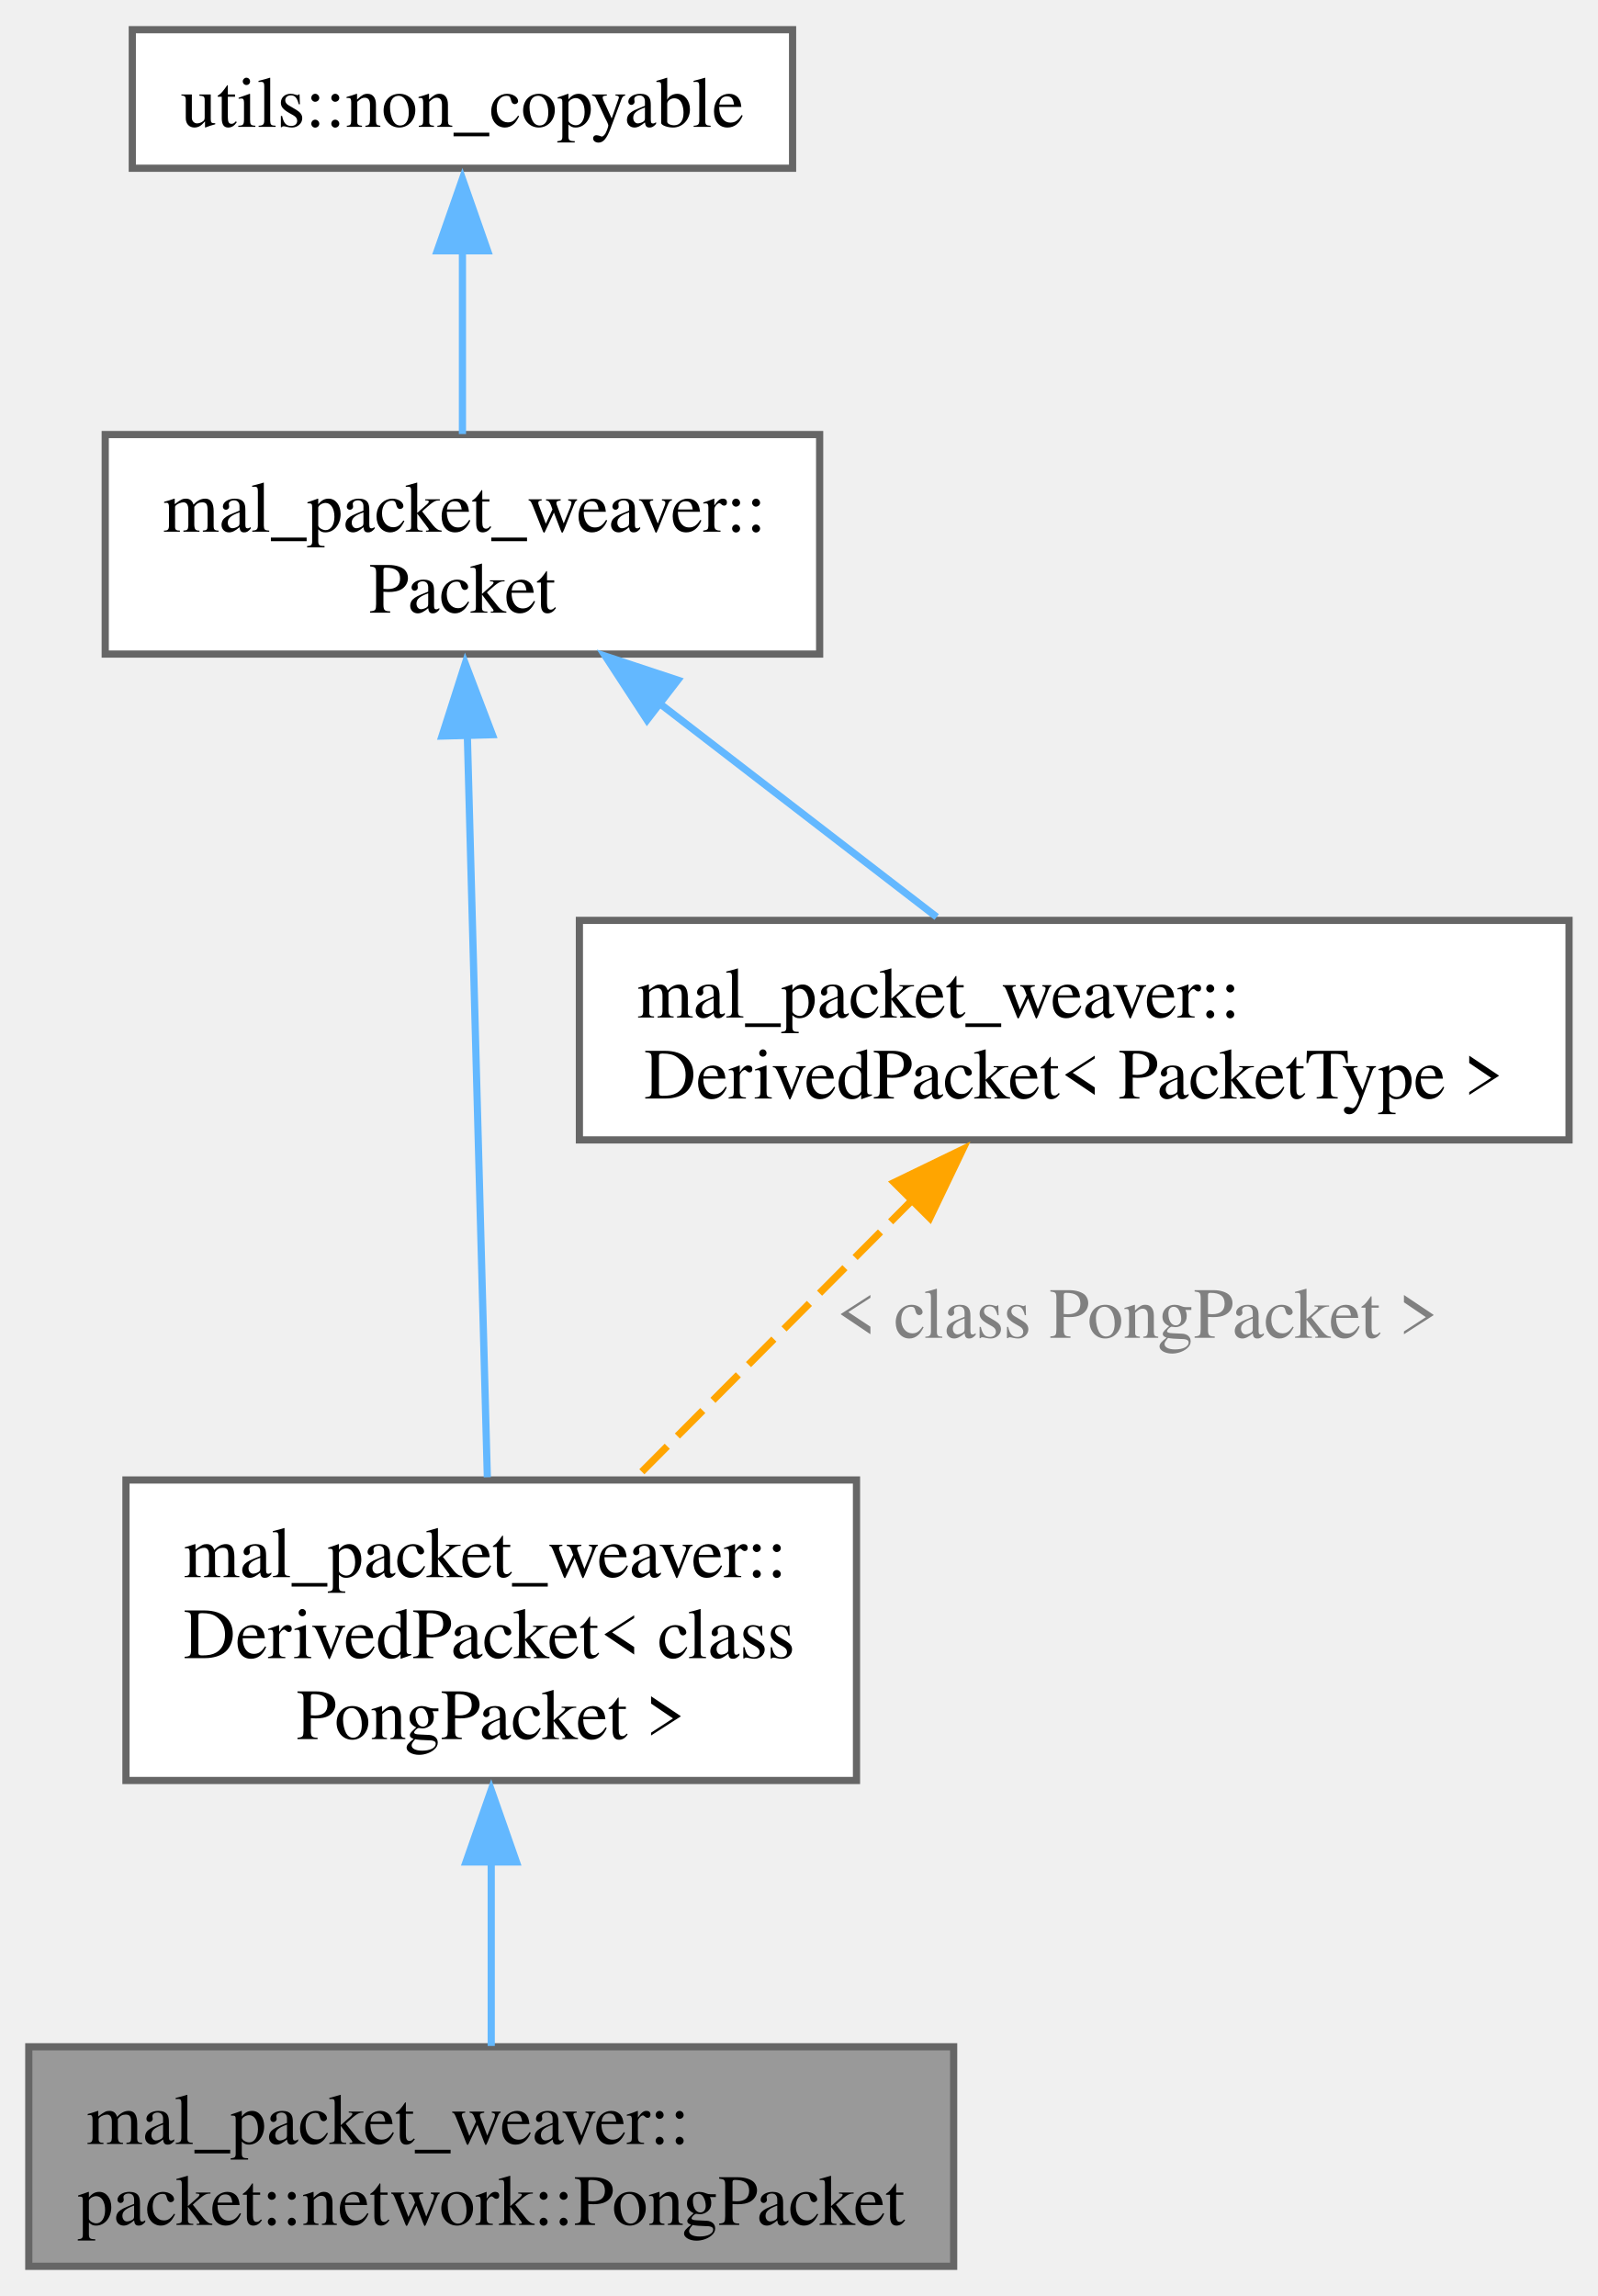
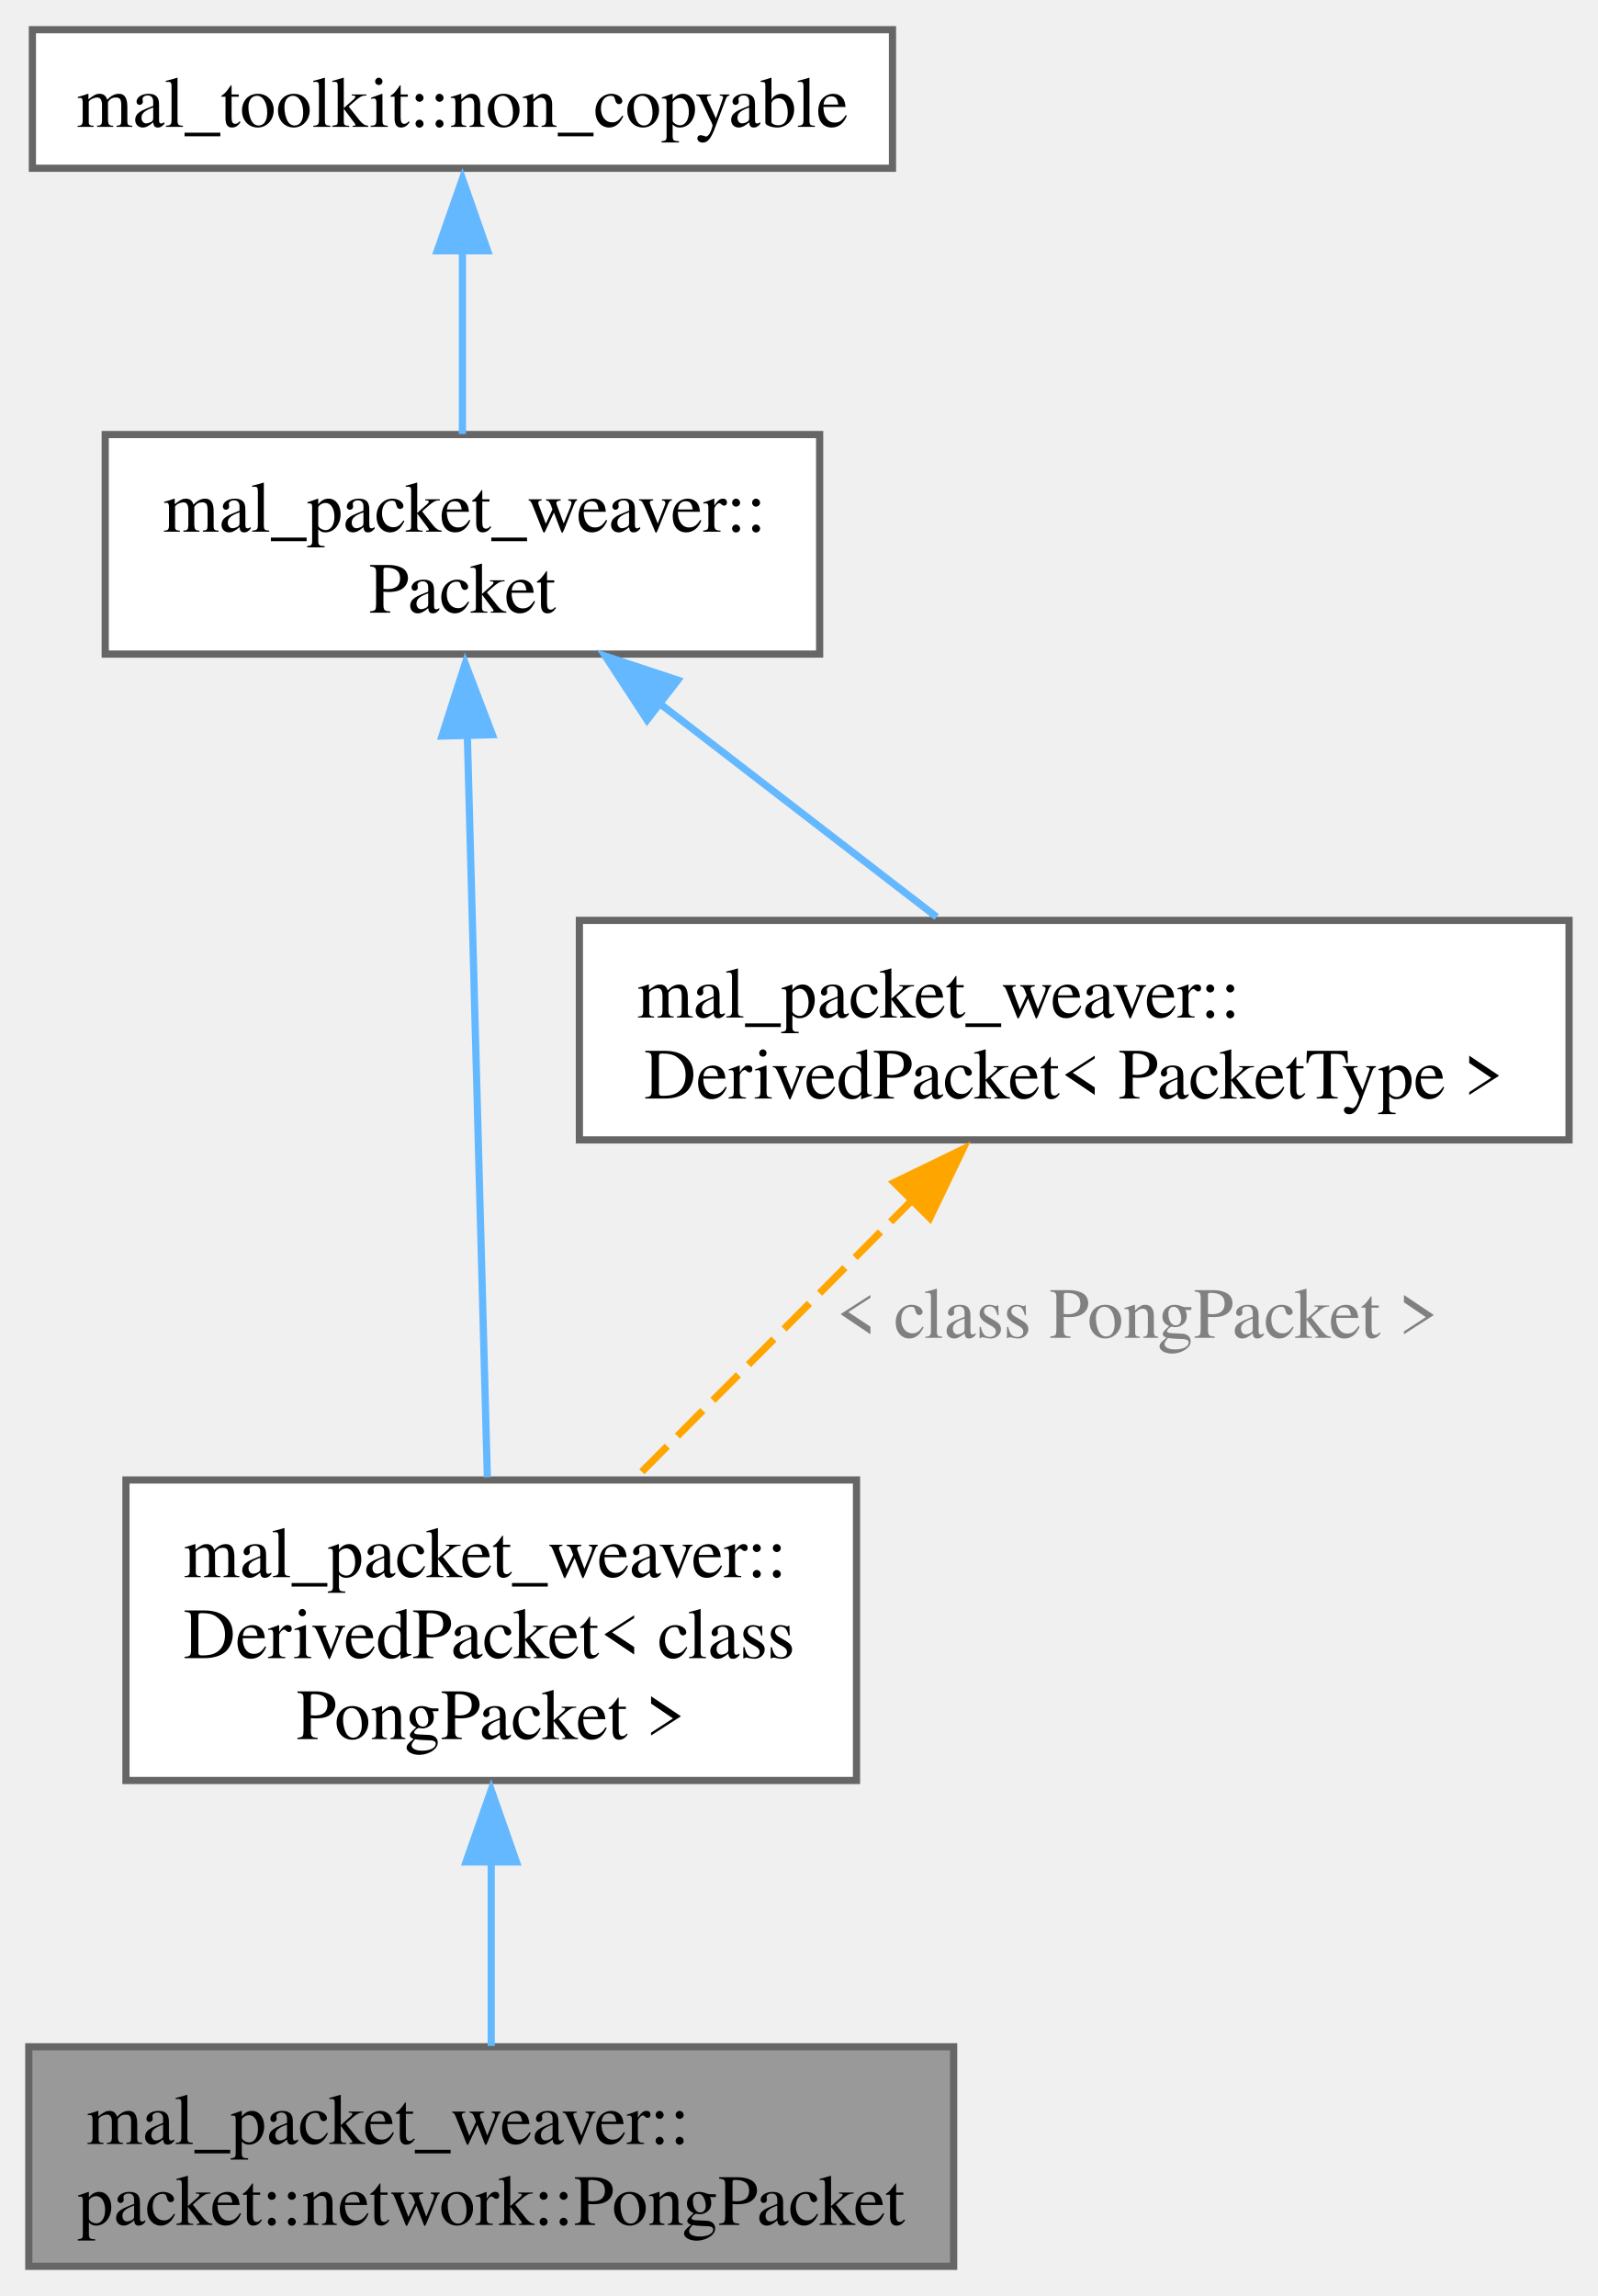
<svg xmlns="http://www.w3.org/2000/svg" xmlns:xlink="http://www.w3.org/1999/xlink" width="222pt" height="319pt" viewBox="0.00 0.00 222.00 318.75">
  <g id="graph0" class="graph" transform="scale(1 1) rotate(0) translate(4 314.75)">
    <g id="Node000001" class="node">
      <g id="a_Node000001">
        <a xlink:title="Packet for responding to a ping signal.">
          <polygon fill="#999999" stroke="#666666" points="128.5,-30.5 0,-30.5 0,0 128.5,0 128.5,-30.5" />
          <text text-anchor="start" x="8" y="-17" font-family="Times,serif" font-size="10.00">mal_packet_weaver::</text>
          <text text-anchor="middle" x="64.25" y="-5.75" font-family="Times,serif" font-size="10.00">packet::network::PongPacket</text>
        </a>
      </g>
    </g>
    <g id="Node000002" class="node">
      <g id="a_Node000002">
        <a xlink:href="../../dd/d2b/classmal__packet__weaver_1_1_derived_packet.html" target="_top" xlink:title=" ">
          <polygon fill="white" stroke="#666666" points="115,-109.25 13.5,-109.25 13.5,-67.5 115,-67.5 115,-109.25" />
          <text text-anchor="start" x="21.5" y="-95.75" font-family="Times,serif" font-size="10.00">mal_packet_weaver::</text>
          <text text-anchor="start" x="21.5" y="-84.5" font-family="Times,serif" font-size="10.00">DerivedPacket&lt; class</text>
          <text text-anchor="middle" x="64.25" y="-73.25" font-family="Times,serif" font-size="10.00"> PongPacket &gt;</text>
        </a>
      </g>
    </g>
    <g id="edge1_Node000001_Node000002" class="edge">
      <g id="a_edge1_Node000001_Node000002">
        <a xlink:title=" ">
          <path fill="none" stroke="#63b8ff" d="M64.25,-56.25C64.25,-47.32 64.25,-38 64.25,-30.62" />
          <polygon fill="#63b8ff" stroke="#63b8ff" points="60.75,-56.18 64.25,-66.18 67.75,-56.18 60.75,-56.18" />
        </a>
      </g>
    </g>
    <g id="Node000003" class="node">
      <g id="a_Node000003">
        <a xlink:href="../../d2/d9d/classmal__packet__weaver_1_1_packet.html" target="_top" xlink:title="Base class for all packets.">
          <polygon fill="white" stroke="#666666" points="109.88,-254.5 10.62,-254.5 10.62,-224 109.88,-224 109.88,-254.5" />
          <text text-anchor="start" x="18.62" y="-241" font-family="Times,serif" font-size="10.00">mal_packet_weaver::</text>
          <text text-anchor="middle" x="60.25" y="-229.75" font-family="Times,serif" font-size="10.00">Packet</text>
        </a>
      </g>
    </g>
    <g id="edge2_Node000002_Node000003" class="edge">
      <g id="a_edge2_Node000002_Node000003">
        <a xlink:title=" ">
          <path fill="none" stroke="#63b8ff" d="M60.93,-212.77C61.72,-183.61 62.99,-136.41 63.71,-109.63" />
          <polygon fill="#63b8ff" stroke="#63b8ff" points="57.41,-212.61 60.64,-222.7 64.41,-212.8 57.41,-212.61" />
        </a>
      </g>
    </g>
    <g id="Node000005" class="node">
      <g id="a_Node000005">
        <a xlink:href="../../dd/d2b/classmal__packet__weaver_1_1_derived_packet.html" target="_top" xlink:title="A templated class representing a derived packet from the base Packet class.">
          <polygon fill="white" stroke="#666666" points="214,-187 76.5,-187 76.5,-156.5 214,-156.5 214,-187" />
          <text text-anchor="start" x="84.5" y="-173.5" font-family="Times,serif" font-size="10.00">mal_packet_weaver::</text>
          <text text-anchor="middle" x="145.25" y="-162.25" font-family="Times,serif" font-size="10.00">DerivedPacket&lt; PacketType &gt;</text>
        </a>
      </g>
    </g>
    <g id="edge5_Node000005_Node000003" class="edge">
      <g id="a_edge5_Node000005_Node000003">
        <a xlink:title=" ">
          <path fill="none" stroke="#63b8ff" d="M87.81,-217.01C100.33,-207.36 114.84,-196.18 126.14,-187.47" />
          <polygon fill="#63b8ff" stroke="#63b8ff" points="85.9,-214.84 80.11,-223.71 90.17,-220.38 85.9,-214.84" />
        </a>
      </g>
    </g>
    <g id="Node000004" class="node">
      <g id="a_Node000004">
        <a xlink:title=" ">
-           <polygon fill="white" stroke="#666666" points="106.12,-310.75 14.38,-310.75 14.38,-291.5 106.12,-291.5 106.12,-310.75" />
-           <text text-anchor="middle" x="60.25" y="-297.25" font-family="Times,serif" font-size="10.00">utils::non_copyable</text>
+           <polygon fill="white" stroke="#666666" points="120,-310.75 0.5,-310.75 0.5,-291.5 120,-291.5 120,-310.75" />
+           <text text-anchor="middle" x="60.25" y="-297.25" font-family="Times,serif" font-size="10.00">mal_toolkit::non_copyable</text>
        </a>
      </g>
    </g>
    <g id="edge3_Node000003_Node000004" class="edge">
      <g id="a_edge3_Node000003_Node000004">
        <a xlink:title=" ">
          <path fill="none" stroke="#63b8ff" d="M60.25,-280.27C60.25,-271.87 60.25,-262.26 60.25,-254.57" />
          <polygon fill="#63b8ff" stroke="#63b8ff" points="56.75,-280.03 60.25,-290.03 63.75,-280.03 56.75,-280.03" />
        </a>
      </g>
    </g>
    <g id="edge4_Node000002_Node000005" class="edge">
      <g id="a_edge4_Node000002_Node000005">
        <a xlink:title=" ">
          <path fill="none" stroke="orange" stroke-dasharray="5,2" d="M123.27,-148.67C111.15,-136.49 96.2,-121.48 84.39,-109.6" />
          <polygon fill="orange" stroke="orange" points="120.23,-150.58 129.77,-155.2 125.19,-145.65 120.23,-150.58" />
        </a>
      </g>
      <text text-anchor="middle" x="154" y="-129" font-family="Times,serif" font-size="10.00" fill="grey"> &lt; class PongPacket &gt;</text>
    </g>
  </g>
</svg>
